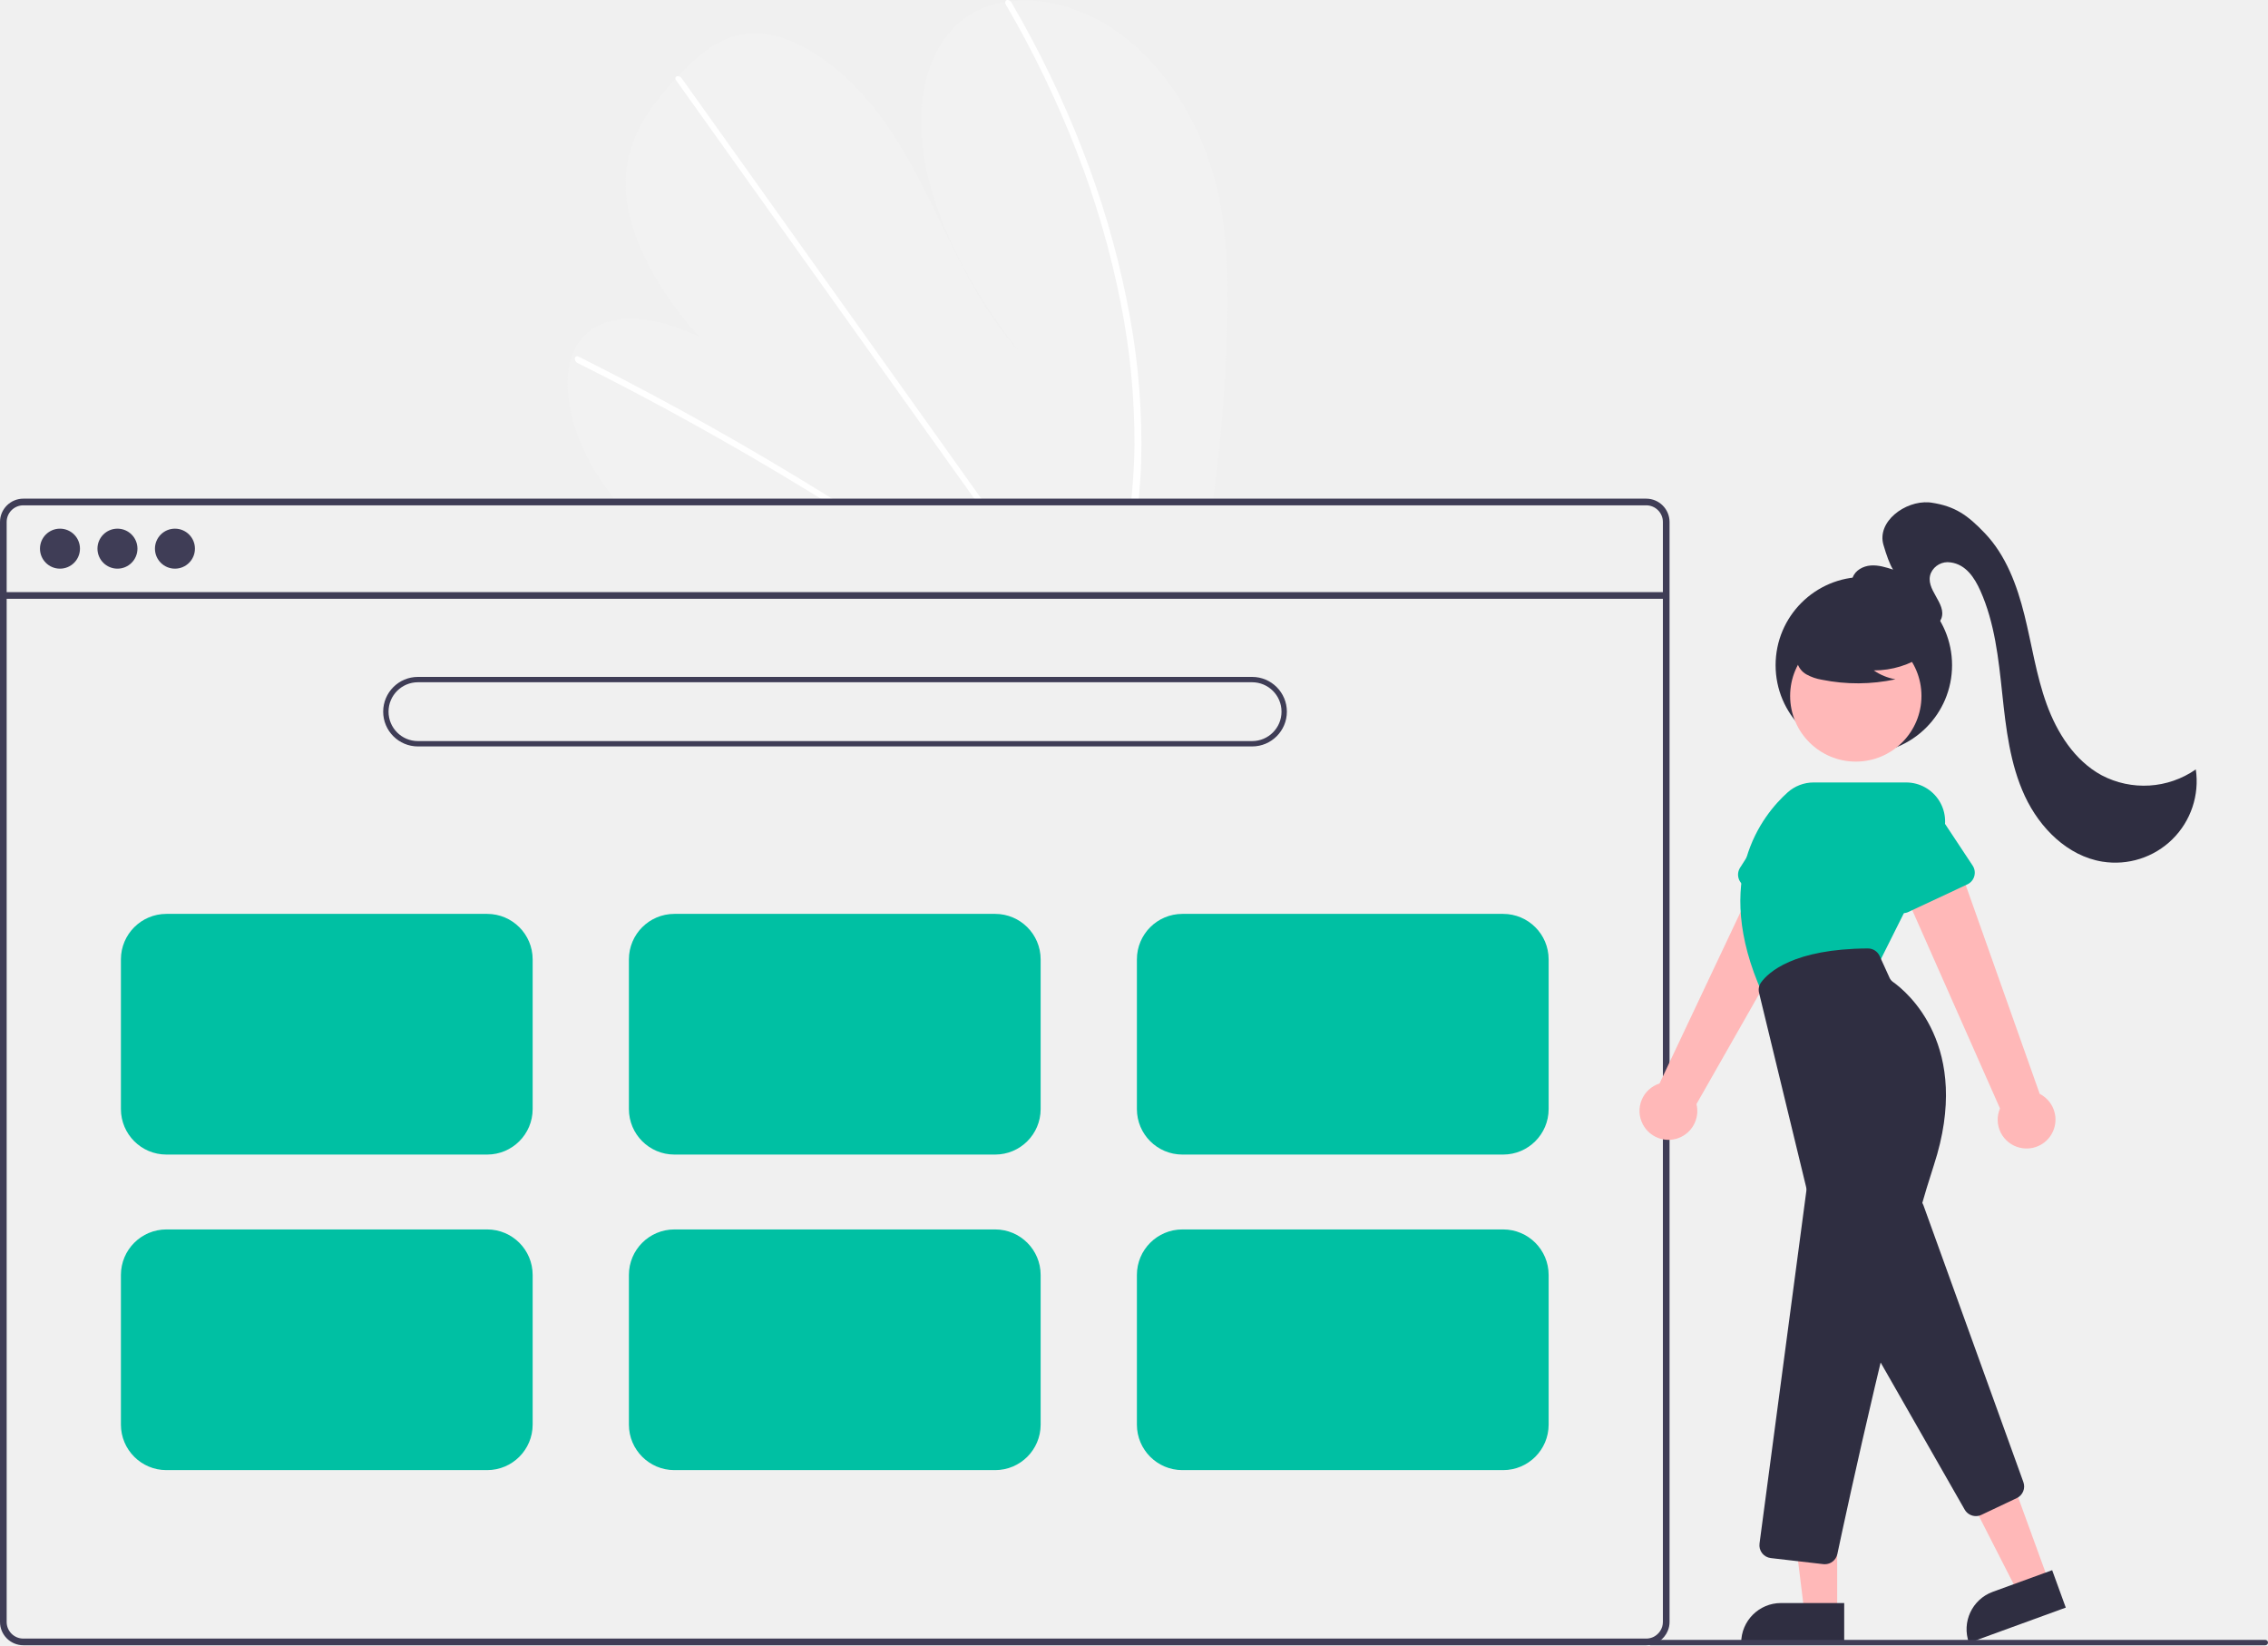
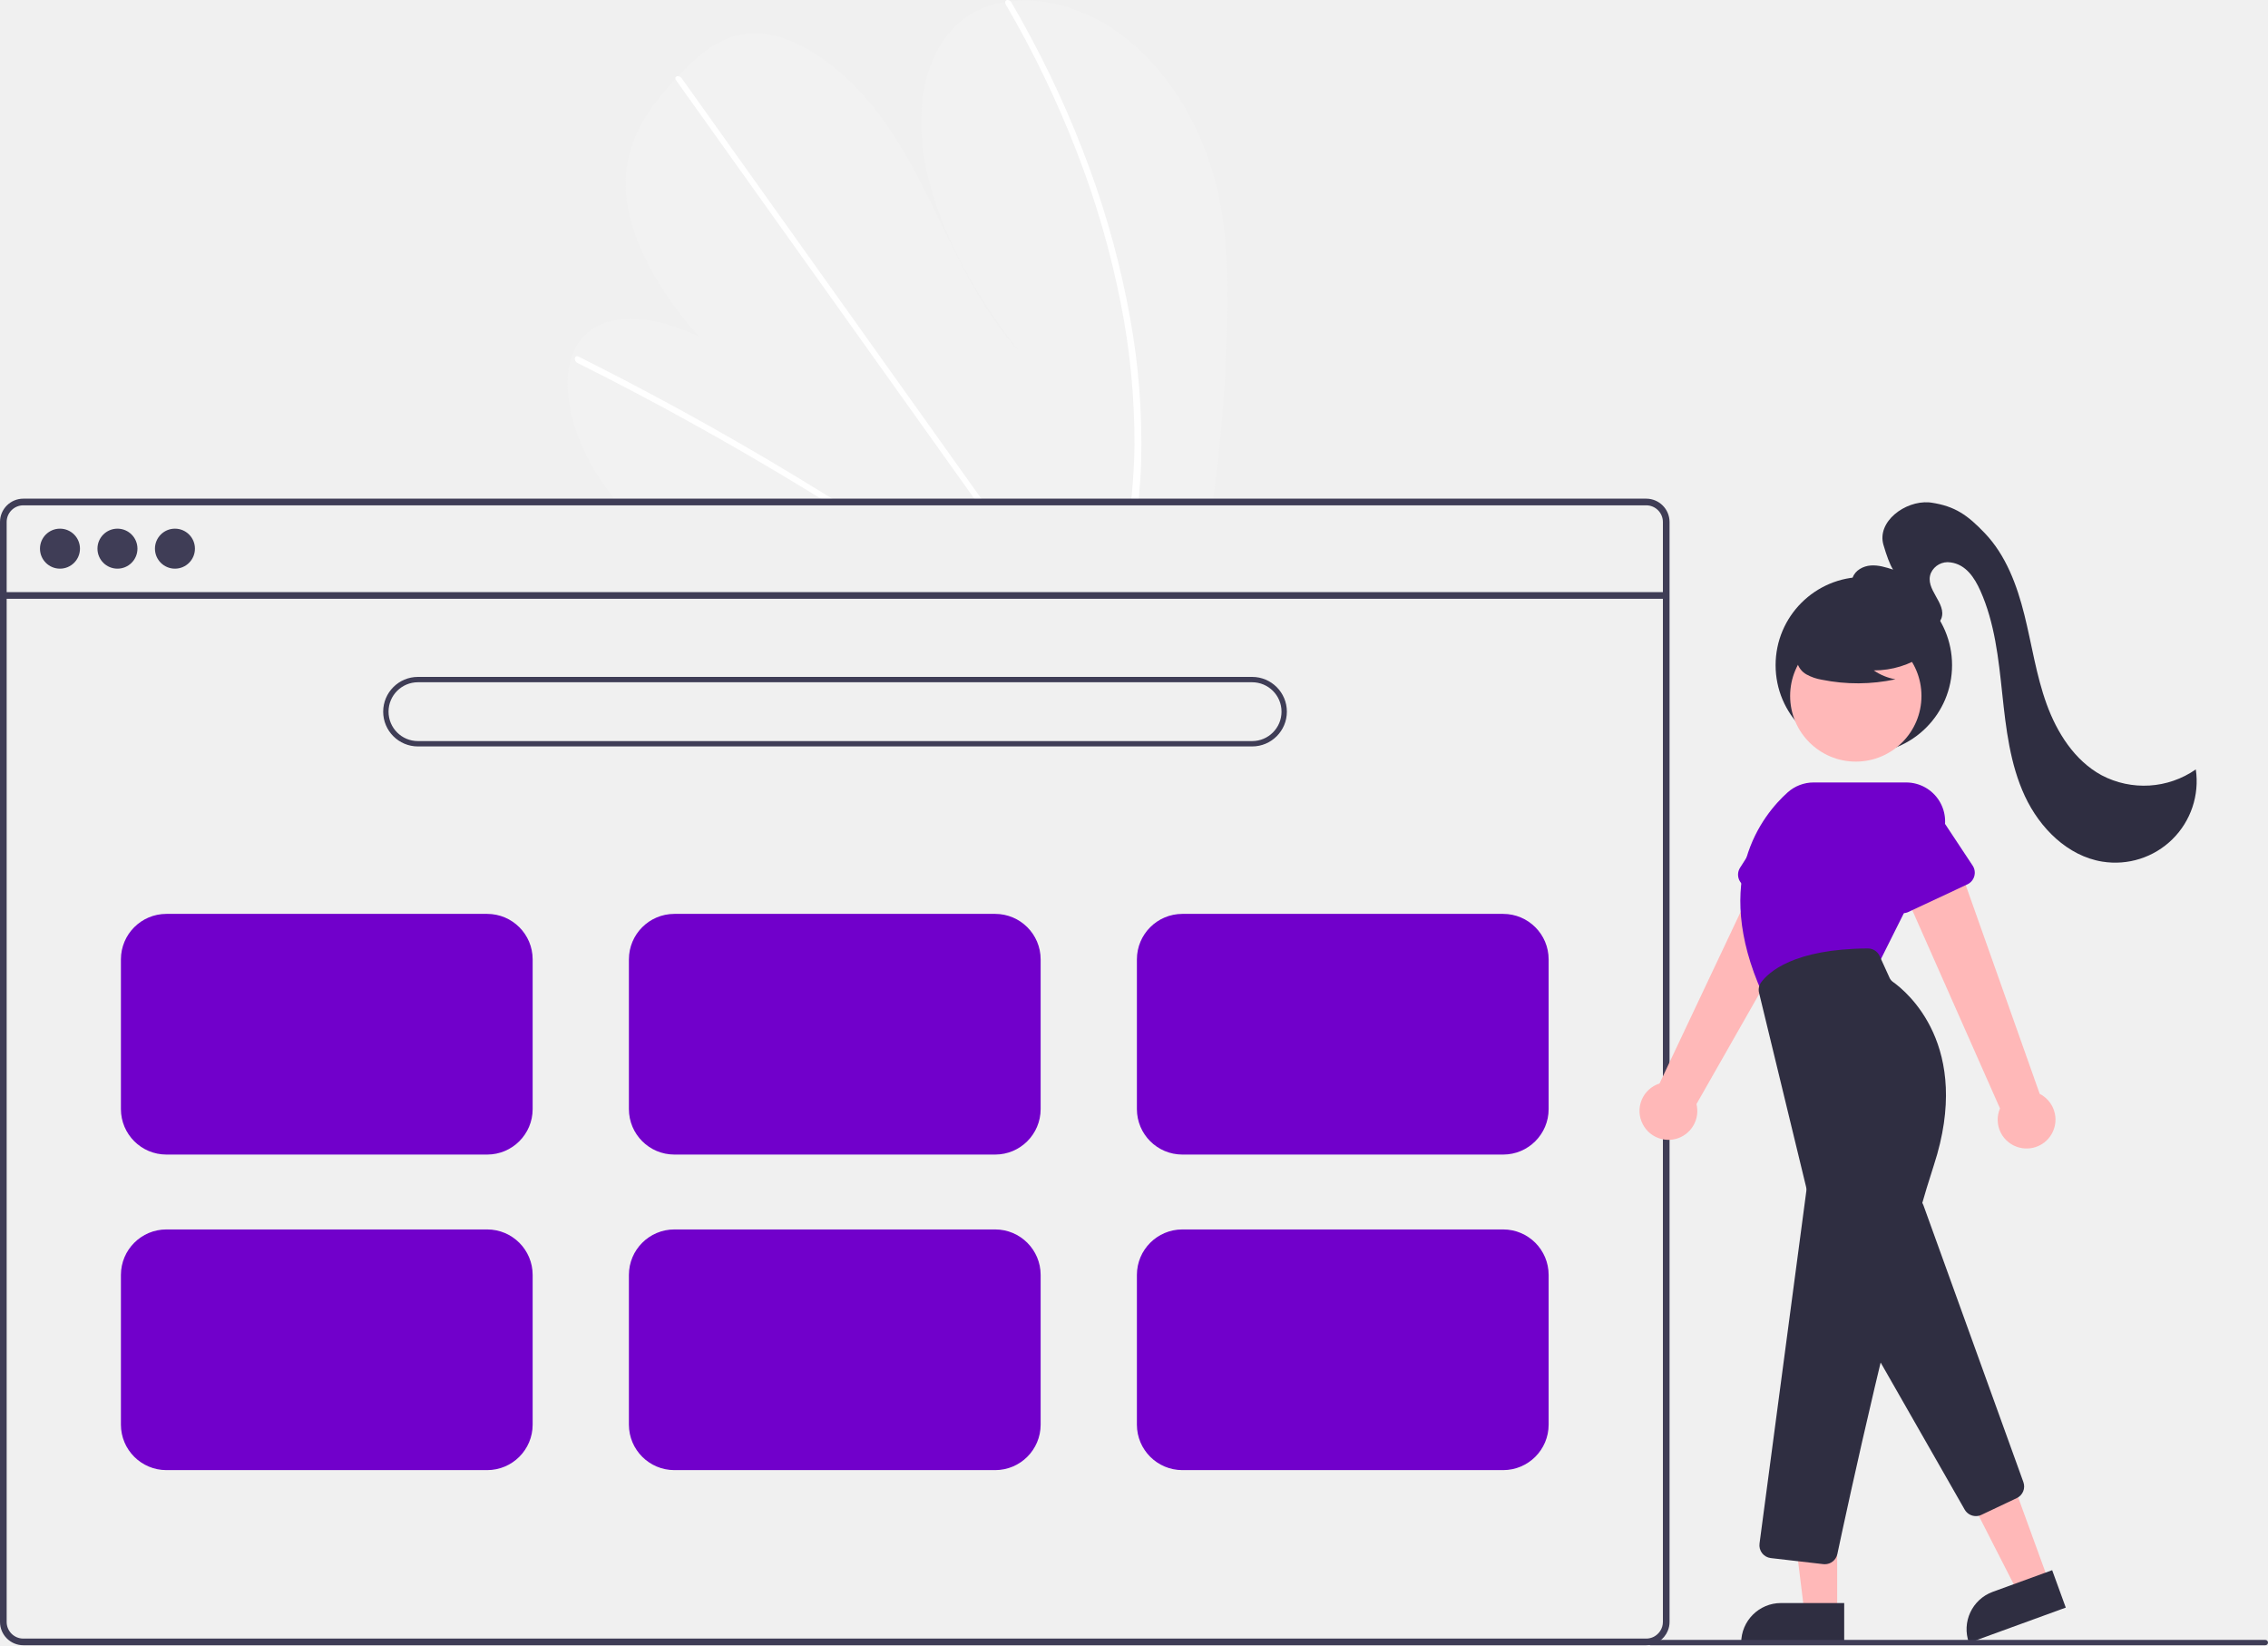
<svg xmlns="http://www.w3.org/2000/svg" data-name="Layer 1" width="848.284" height="615.234" viewBox="0 0 848.284 615.234">
  <path d="M634.899,256.958a554.592,554.592,0,0,1-5.228,71.262c-.115.829-.239,1.659-.354,2.488L406.04,329.46c-.656-.824-1.301-1.657-1.926-2.501-2.085-2.792-4.038-5.663-5.832-8.633-8.62-14.308-12.567-31.061-8.612-42.619l.071-.18a20.281,20.281,0,0,1,3.958-6.878c9.017-10.15,27.248-8.458,43.792-.265-14.839-16.243-26.655-36.739-27.553-55.035-.88-17.845,8.451-30.593,18.572-41.427.332-.358.664-.706.996-1.054.161-.179.332-.348.493-.527,7.896-8.256,17.102-16.395,30.427-15.41,14.614,1.082,30.816,13.322,42.177,27.586,11.36,14.254,18.91,30.446,26.562,46.249,7.662,15.793,15.951,31.99,28.246,45.489C540.758,253.192,527.332,229.226,522.372,205.918s-.595-45.694,14.247-56.671a34.713,34.713,0,0,1,15.205-6.135c.64-.106,1.291-.193,1.951-.269,13.739-1.563,30.143,3.188,44.1,14.547,15.37,12.506,26.027,31.046,31.329,48.646C634.505,223.635,635.07,240.578,634.899,256.958Z" transform="translate(-175.858 -142.383)" fill="#f2f2f2" />
  <path d="M488.818,329.923l-4.269-.024q-2.033-1.271-4.086-2.513c-.847-.535-1.704-1.05-2.562-1.574q-21.243-12.974-42.751-24.889Q413.661,288.997,391.956,278.171a1.789,1.789,0,0,1-1.029-2.046.515.515,0,0,1,.071-.15c.202-.379.653-.536,1.311-.213,1.775.89,3.56,1.78,5.335,2.69q21.764,11.012,43.342,23.123,21.563,12.106,42.879,25.28c.299.182.598.373.897.555C486.118,328.247,487.463,329.085,488.818,329.923Z" transform="translate(-175.858 -142.383)" fill="#fff" />
  <path d="M543.868,330.23l-2.64-.015c-.595-.833-1.181-1.667-1.776-2.5q-20.985-29.428-41.962-58.855-34.351-48.178-68.682-96.355a1.7,1.7,0,0,1-.297-.582c-.196-.711.327-1.128.996-1.054a2.006,2.006,0,0,1,1.395.888q19.259,27.018,38.509,54.016,34.173,47.937,68.336,95.863c1.449,2.028,2.897,4.066,4.346,6.094C542.687,328.564,543.282,329.397,543.868,330.23Z" transform="translate(-175.858 -142.383)" fill="#fff" />
  <path d="M602.684,314.899c-.135,4.449-.429,8.828-.814,13.166q-.112,1.244-.224,2.489l-2.77-.015c.085-.829.169-1.659.244-2.489.585-6.267,1.001-12.605,1.057-19.114a266.656,266.656,0,0,0-5.25-53.75,334.665,334.665,0,0,0-16.259-55.842A383.492,383.492,0,0,0,552.068,144.093a1.476,1.476,0,0,1-.245-.981c.114-.789,1.165-1.024,1.951-.269a2.293,2.293,0,0,1,.397.502q1.917,3.296,3.763,6.611a383.228,383.228,0,0,1,25.461,55.443,333.081,333.081,0,0,1,15.157,55.926A263.074,263.074,0,0,1,602.684,314.899Z" transform="translate(-175.858 -142.383)" fill="#fff" />
  <path d="M791.578,328.857h-607a8.728,8.728,0,0,0-8.72,8.72v411.32a8.728,8.728,0,0,0,8.72,8.72h607a8.712,8.712,0,0,0,6.63-3.06,2.043,2.043,0,0,0,.19-.24,8.166,8.166,0,0,0,1.25-2.11,8.507,8.507,0,0,0,.66-3.31V337.577A8.73,8.73,0,0,0,791.578,328.857Zm6.24,420.04a6.175,6.175,0,0,1-1.03,3.42,6.446,6.446,0,0,1-2.36,2.12,6.184,6.184,0,0,1-2.85.69h-607a6.238,6.238,0,0,1-6.23-6.23V337.577a6.238,6.238,0,0,1,6.23-6.23h607a6.239,6.239,0,0,1,6.24,6.23Z" transform="translate(-175.858 -142.383)" fill="#3f3d56" />
  <rect x="1.243" y="221.423" width="621.957" height="2.493" fill="#3f3d56" />
  <circle cx="22.432" cy="205.17" r="7.478" fill="#3f3d56" />
  <circle cx="43.932" cy="205.17" r="7.478" fill="#3f3d56" />
  <circle cx="65.433" cy="205.17" r="7.478" fill="#3f3d56" />
  <path d="M644.177,421.509h-312a13,13,0,0,1,0-26h312a13,13,0,0,1,0,26Zm-312-24a11,11,0,0,0,0,22h312a11,11,0,0,0,0-22Z" transform="translate(-175.858 -142.383)" fill="#3f3d56" />
-   <path d="M358.083,574.127h-120a17.019,17.019,0,0,1-17-17v-56a17.019,17.019,0,0,1,17-17h120a17.019,17.019,0,0,1,17,17v56A17.019,17.019,0,0,1,358.083,574.127Z" transform="translate(-175.858 -142.383)" fill="#00c0a3" />
-   <path d="M548.083,574.127h-120a17.019,17.019,0,0,1-17-17v-56a17.019,17.019,0,0,1,17-17h120a17.019,17.019,0,0,1,17,17v56A17.019,17.019,0,0,1,548.083,574.127Z" transform="translate(-175.858 -142.383)" fill="#00c0a3" />
-   <path d="M738.083,574.127h-120a17.019,17.019,0,0,1-17-17v-56a17.019,17.019,0,0,1,17-17h120a17.019,17.019,0,0,1,17,17v56A17.019,17.019,0,0,1,738.083,574.127Z" transform="translate(-175.858 -142.383)" fill="#00c0a3" />
-   <path d="M358.083,692.127h-120a17.019,17.019,0,0,1-17-17v-56a17.019,17.019,0,0,1,17-17h120a17.019,17.019,0,0,1,17,17v56A17.019,17.019,0,0,1,358.083,692.127Z" transform="translate(-175.858 -142.383)" fill="#00c0a3" />
-   <path d="M548.083,692.127h-120a17.019,17.019,0,0,1-17-17v-56a17.019,17.019,0,0,1,17-17h120a17.019,17.019,0,0,1,17,17v56A17.019,17.019,0,0,1,548.083,692.127Z" transform="translate(-175.858 -142.383)" fill="#00c0a3" />
-   <path d="M738.083,692.127h-120a17.019,17.019,0,0,1-17-17v-56a17.019,17.019,0,0,1,17-17h120a17.019,17.019,0,0,1,17,17v56A17.019,17.019,0,0,1,738.083,692.127Z" transform="translate(-175.858 -142.383)" fill="#00c0a3" />
+   <path d="M358.083,574.127h-120a17.019,17.019,0,0,1-17-17v-56a17.019,17.019,0,0,1,17-17h120a17.019,17.019,0,0,1,17,17v56A17.019,17.019,0,0,1,358.083,574.127Z" transform="translate(-175.858 -142.383)" fill="#7100CB" />
+   <path d="M548.083,574.127h-120a17.019,17.019,0,0,1-17-17v-56a17.019,17.019,0,0,1,17-17h120a17.019,17.019,0,0,1,17,17v56A17.019,17.019,0,0,1,548.083,574.127Z" transform="translate(-175.858 -142.383)" fill="#7100CB" />
+   <path d="M738.083,574.127h-120a17.019,17.019,0,0,1-17-17v-56a17.019,17.019,0,0,1,17-17h120a17.019,17.019,0,0,1,17,17v56A17.019,17.019,0,0,1,738.083,574.127Z" transform="translate(-175.858 -142.383)" fill="#7100CB" />
+   <path d="M358.083,692.127h-120a17.019,17.019,0,0,1-17-17v-56a17.019,17.019,0,0,1,17-17h120a17.019,17.019,0,0,1,17,17v56A17.019,17.019,0,0,1,358.083,692.127Z" transform="translate(-175.858 -142.383)" fill="#7100CB" />
+   <path d="M548.083,692.127h-120a17.019,17.019,0,0,1-17-17v-56a17.019,17.019,0,0,1,17-17h120a17.019,17.019,0,0,1,17,17v56A17.019,17.019,0,0,1,548.083,692.127Z" transform="translate(-175.858 -142.383)" fill="#7100CB" />
+   <path d="M738.083,692.127h-120a17.019,17.019,0,0,1-17-17v-56a17.019,17.019,0,0,1,17-17h120a17.019,17.019,0,0,1,17,17v56A17.019,17.019,0,0,1,738.083,692.127Z" transform="translate(-175.858 -142.383)" fill="#7100CB" />
  <circle cx="697.115" cy="248.744" r="33" fill="#2f2e41" />
  <path d="M790.301,562.796a10.743,10.743,0,0,1,6.253-15.24l41.816-88.459,19.128,13.413-47.119,82.735a10.801,10.801,0,0,1-20.078,7.551Z" transform="translate(-175.858 -142.383)" fill="#ffb8b8" />
-   <path d="M826.133,470.841a4.812,4.812,0,0,1,.552-3.973l13.001-20.382a13.377,13.377,0,0,1,24.456,10.85l-6.549,23.353a4.817,4.817,0,0,1-6.604,3.096L828.78,473.855A4.811,4.811,0,0,1,826.133,470.841Z" transform="translate(-175.858 -142.383)" fill="#00c0a3" />
+   <path d="M826.133,470.841a4.812,4.812,0,0,1,.552-3.973l13.001-20.382a13.377,13.377,0,0,1,24.456,10.85l-6.549,23.353a4.817,4.817,0,0,1-6.604,3.096L828.78,473.855A4.811,4.811,0,0,1,826.133,470.841Z" transform="translate(-175.858 -142.383)" fill="#7100CB" />
  <path d="M931.348,571.566a10.743,10.743,0,0,1-7.445-14.694l-39.602-89.472,22.655-5.706,31.804,89.742a10.801,10.801,0,0,1-7.412,20.13Z" transform="translate(-175.858 -142.383)" fill="#ffb8b8" />
  <polygon points="766.285 591.358 754.765 595.553 733.105 553.115 750.107 546.924 766.285 591.358" fill="#ffb8b8" />
  <path d="M923.479,735.693H947.123a0,0,0,0,1,0,0v14.887a0,0,0,0,1,0,0H908.592a0,0,0,0,1,0,0v0A14.887,14.887,0,0,1,923.479,735.693Z" transform="translate(-374.1125 219.9076) rotate(-20.00652)" fill="#2f2e41" />
  <path d="M910.695,706.898l-43.887-76.802a4.822,4.822,0,0,1,.052-4.868l19.762-32.937a4.817,4.817,0,0,1,8.661.841l37.364,103.468a4.799,4.799,0,0,1-2.469,5.99l-13.239,6.271a4.774,4.774,0,0,1-2.044.459A4.84,4.84,0,0,1,910.695,706.898Z" transform="translate(-175.858 -142.383)" fill="#2f2e41" />
  <circle cx="694.111" cy="260.239" r="24.561" fill="#ffb8b8" />
-   <path d="M835.034,513.874c-19.342-42.889.157-66.859,9.439-75.173a14.557,14.557,0,0,1,9.73-3.721h34.599a14.576,14.576,0,0,1,13.038,21.095l-23.13,46.259-43.488,11.96Z" transform="translate(-175.858 -142.383)" fill="#00c0a3" />
-   <path d="M885.651,483.434a4.812,4.812,0,0,1-2.645-3.015l-6.924-23.163a13.377,13.377,0,0,1,24.198-11.413l13.39,20.223a4.817,4.817,0,0,1-1.974,7.022l-22.033,10.314A4.811,4.811,0,0,1,885.651,483.434Z" transform="translate(-175.858 -142.383)" fill="#00c0a3" />
+   <path d="M835.034,513.874c-19.342-42.889.157-66.859,9.439-75.173a14.557,14.557,0,0,1,9.73-3.721h34.599a14.576,14.576,0,0,1,13.038,21.095l-23.13,46.259-43.488,11.96Z" transform="translate(-175.858 -142.383)" fill="#7100CB" />
+   <path d="M885.651,483.434a4.812,4.812,0,0,1-2.645-3.015l-6.924-23.163a13.377,13.377,0,0,1,24.198-11.413l13.39,20.223a4.817,4.817,0,0,1-1.974,7.022l-22.033,10.314A4.811,4.811,0,0,1,885.651,483.434Z" transform="translate(-175.858 -142.383)" fill="#7100CB" />
  <polygon points="687.147 602.955 674.887 602.954 669.055 555.666 687.149 555.667 687.147 602.955" fill="#ffb8b8" />
  <path d="M666.13,599.451h23.644a0,0,0,0,1,0,0v14.887a0,0,0,0,1,0,0H651.243a0,0,0,0,1,0,0v0A14.887,14.887,0,0,1,666.13,599.451Z" fill="#2f2e41" />
  <path d="M857.81,727.286l-19.629-2.264a4.818,4.818,0,0,1-4.223-5.42l17.518-131.9a3.75,3.75,0,0,0-.073-1.377l-17.608-72.645a4.761,4.761,0,0,1,.754-3.926c2.73-3.764,12.086-12.537,39.914-12.703h.03a4.834,4.834,0,0,1,4.397,2.827l3.712,8.166a3.763,3.763,0,0,0,1.253,1.513c5.11,3.617,29.862,23.918,15.328,68.489-14.285,43.807-32.587,128.855-36.111,145.459a4.791,4.791,0,0,1-4.698,3.814A4.925,4.925,0,0,1,857.81,727.286Z" transform="translate(-175.858 -142.383)" fill="#2f2e41" />
  <path d="M895.777,387.173A33.405,33.405,0,0,1,876.686,393.073a20.471,20.471,0,0,0,8.114,3.338,67.359,67.359,0,0,1-27.514.155,17.807,17.807,0,0,1-5.76-1.978,7.289,7.289,0,0,1-3.555-4.755c-.604-3.449,2.083-6.582,4.876-8.693A35.967,35.967,0,0,1,883.071,375.1c3.376.873,6.759,2.347,8.951,5.059s2.843,6.891.753,9.684Z" transform="translate(-175.858 -142.383)" fill="#2f2e41" />
  <path d="M879.378,370.088c-2.806-.934-5.693-1.914-7.916-3.864s-3.634-5.139-2.635-7.922c.963-2.682,3.896-4.248,6.738-4.459s5.638.669,8.351,1.537c-1.227-1.854-2.495-5.449-3.605-9.241-2.532-8.652,8.02-16.553,17.011-15.901q.397.029.769.083c9.066,1.323,13.769,4.781,20.101,11.403,7.921,8.284,12.063,19.461,14.837,30.582s4.403,22.564,8.305,33.341S951.817,426.785,961.88,432.271a33.982,33.982,0,0,0,35.26-2.173,30.442,30.442,0,0,1-34.972,34.484c-12.992-2.098-23.4-12.563-28.958-24.491s-7.077-25.281-8.471-38.367-2.807-26.434-8.185-38.445c-2.177-4.861-5.381-9.809-11.107-10.585a6.89,6.89,0,0,0-7.387,3.959c-2.518,6.094,6.096,11.254,3.889,17.061a6.393,6.393,0,0,1-5.692,3.887c-4.164.274-7.584-2.113-10.806-4.416C878.859,368.472,879.378,370.088,879.378,370.088Z" transform="translate(-175.858 -142.383)" fill="#2f2e41" />
  <path d="M1023.142,757.617h-230a1,1,0,0,1,0-2h230a1,1,0,0,1,0,2Z" transform="translate(-175.858 -142.383)" fill="#3f3d56" />
</svg>
